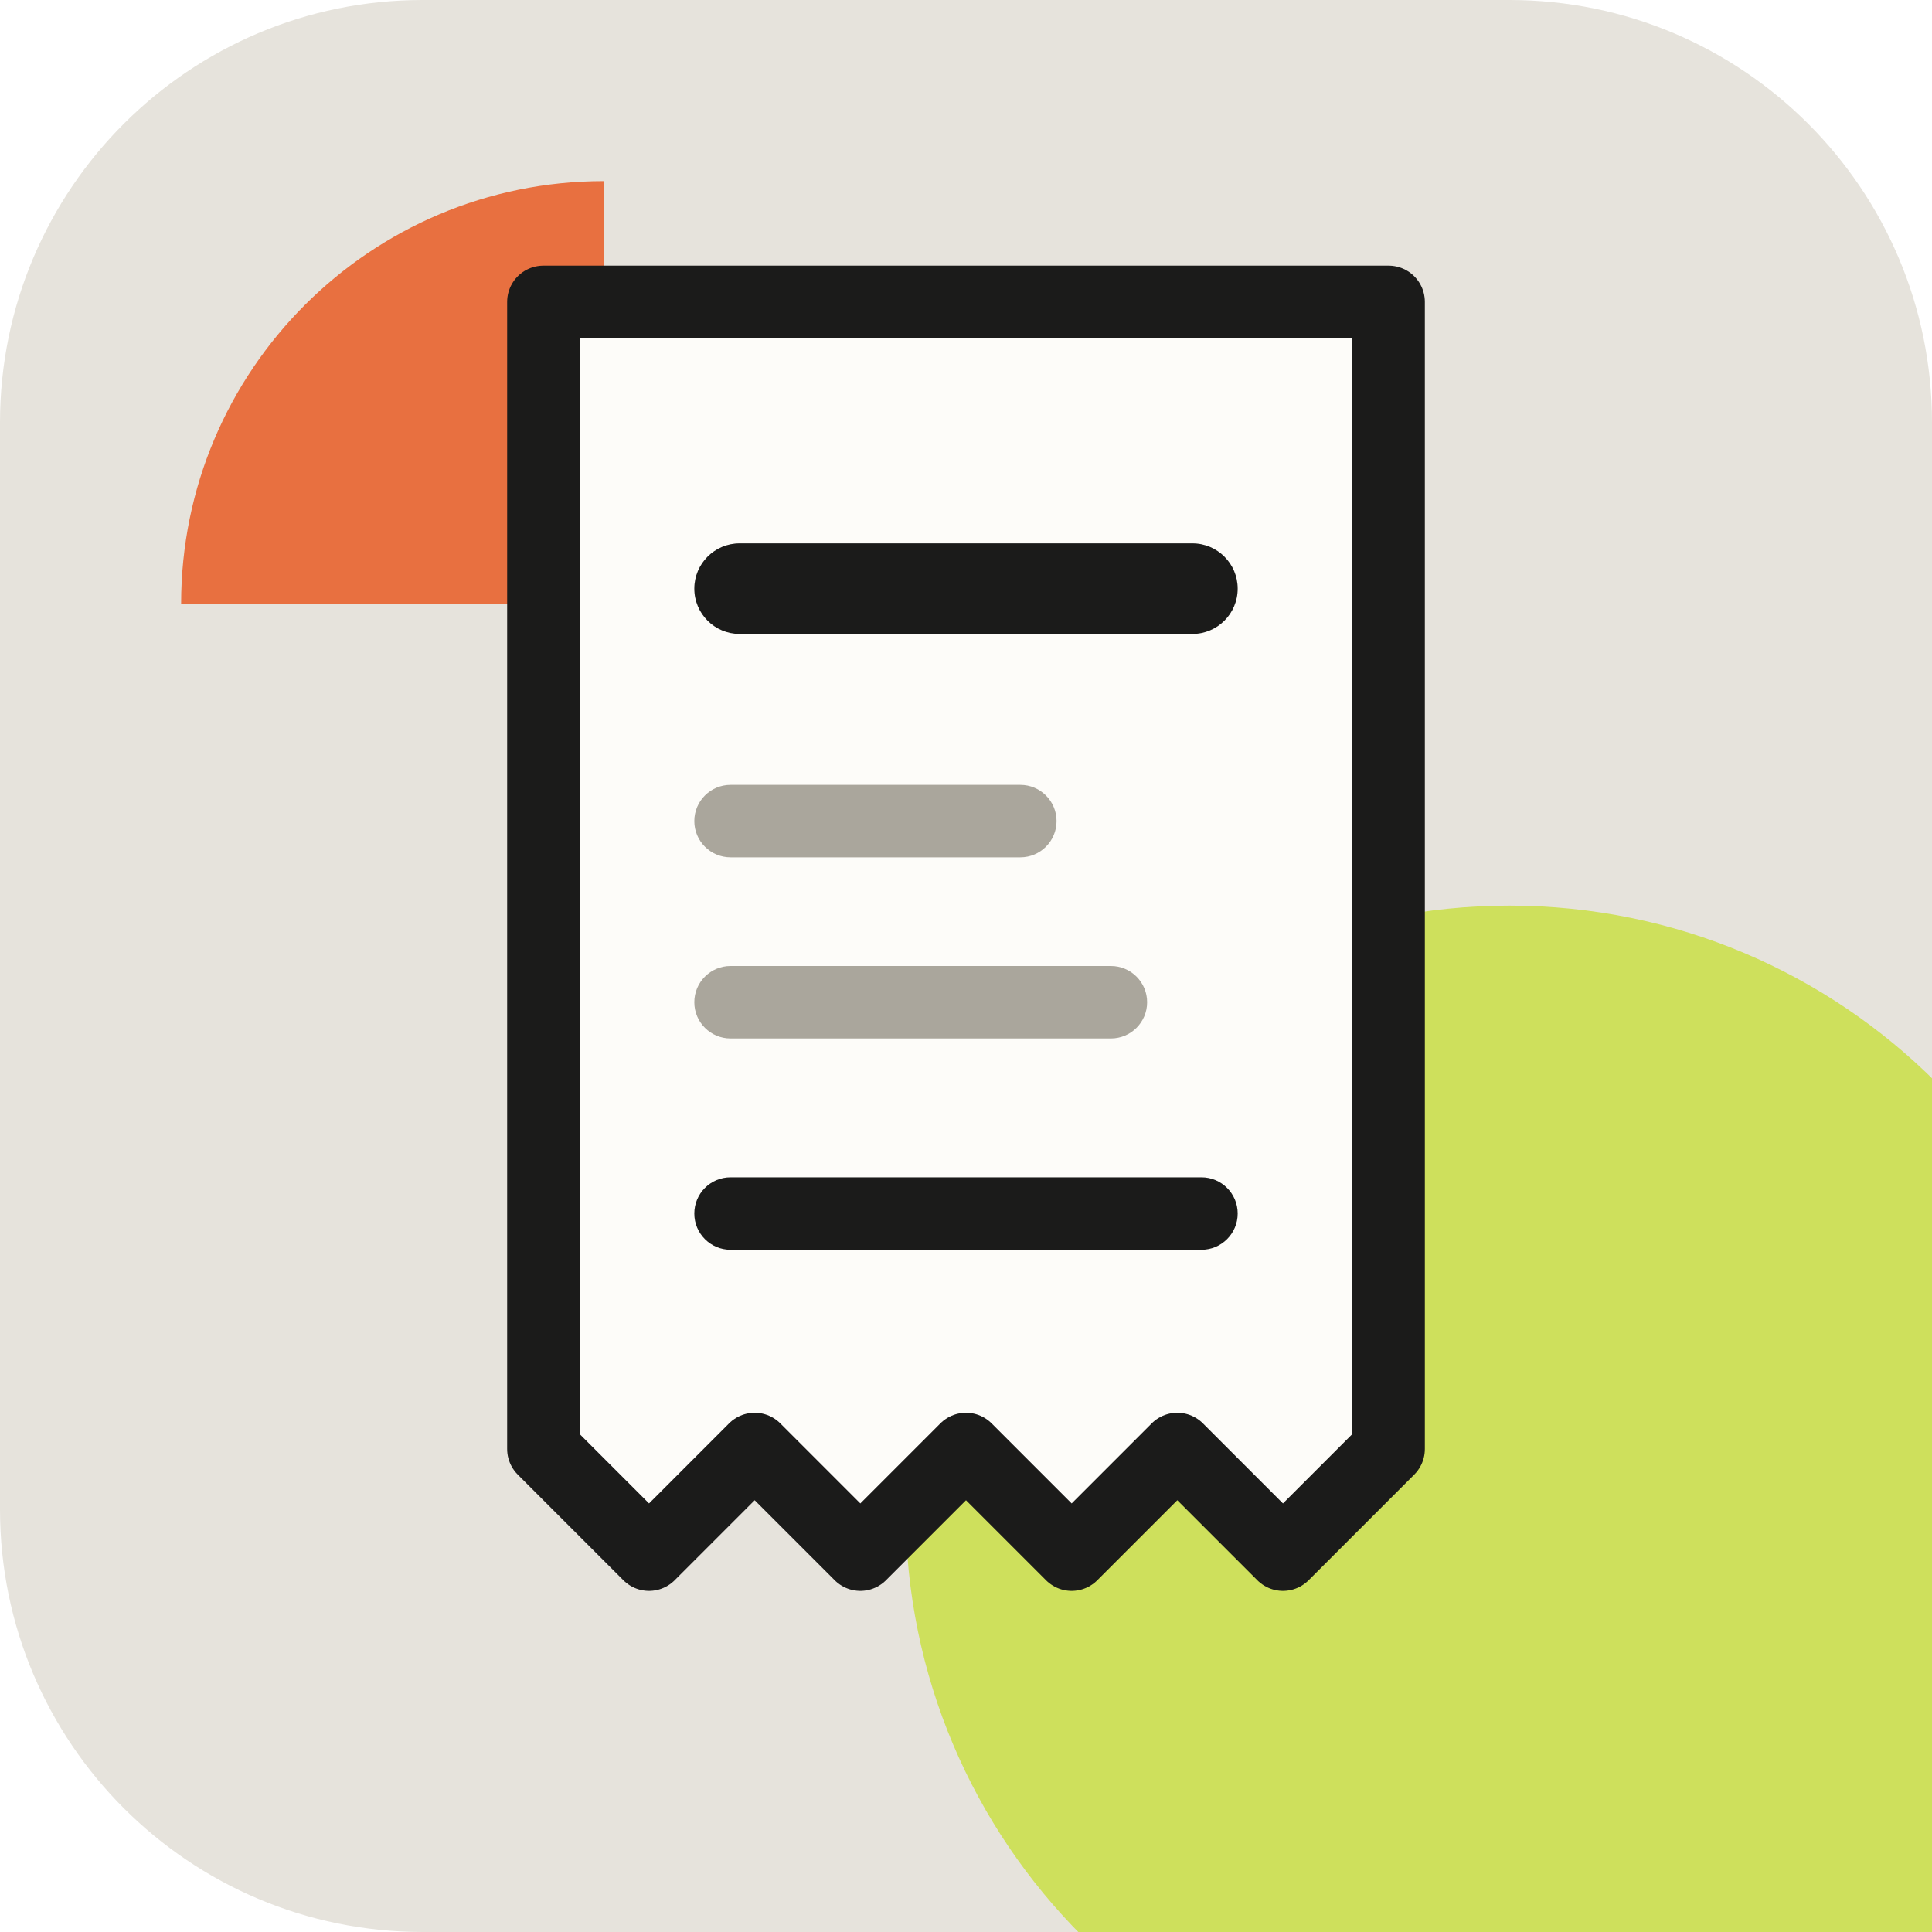
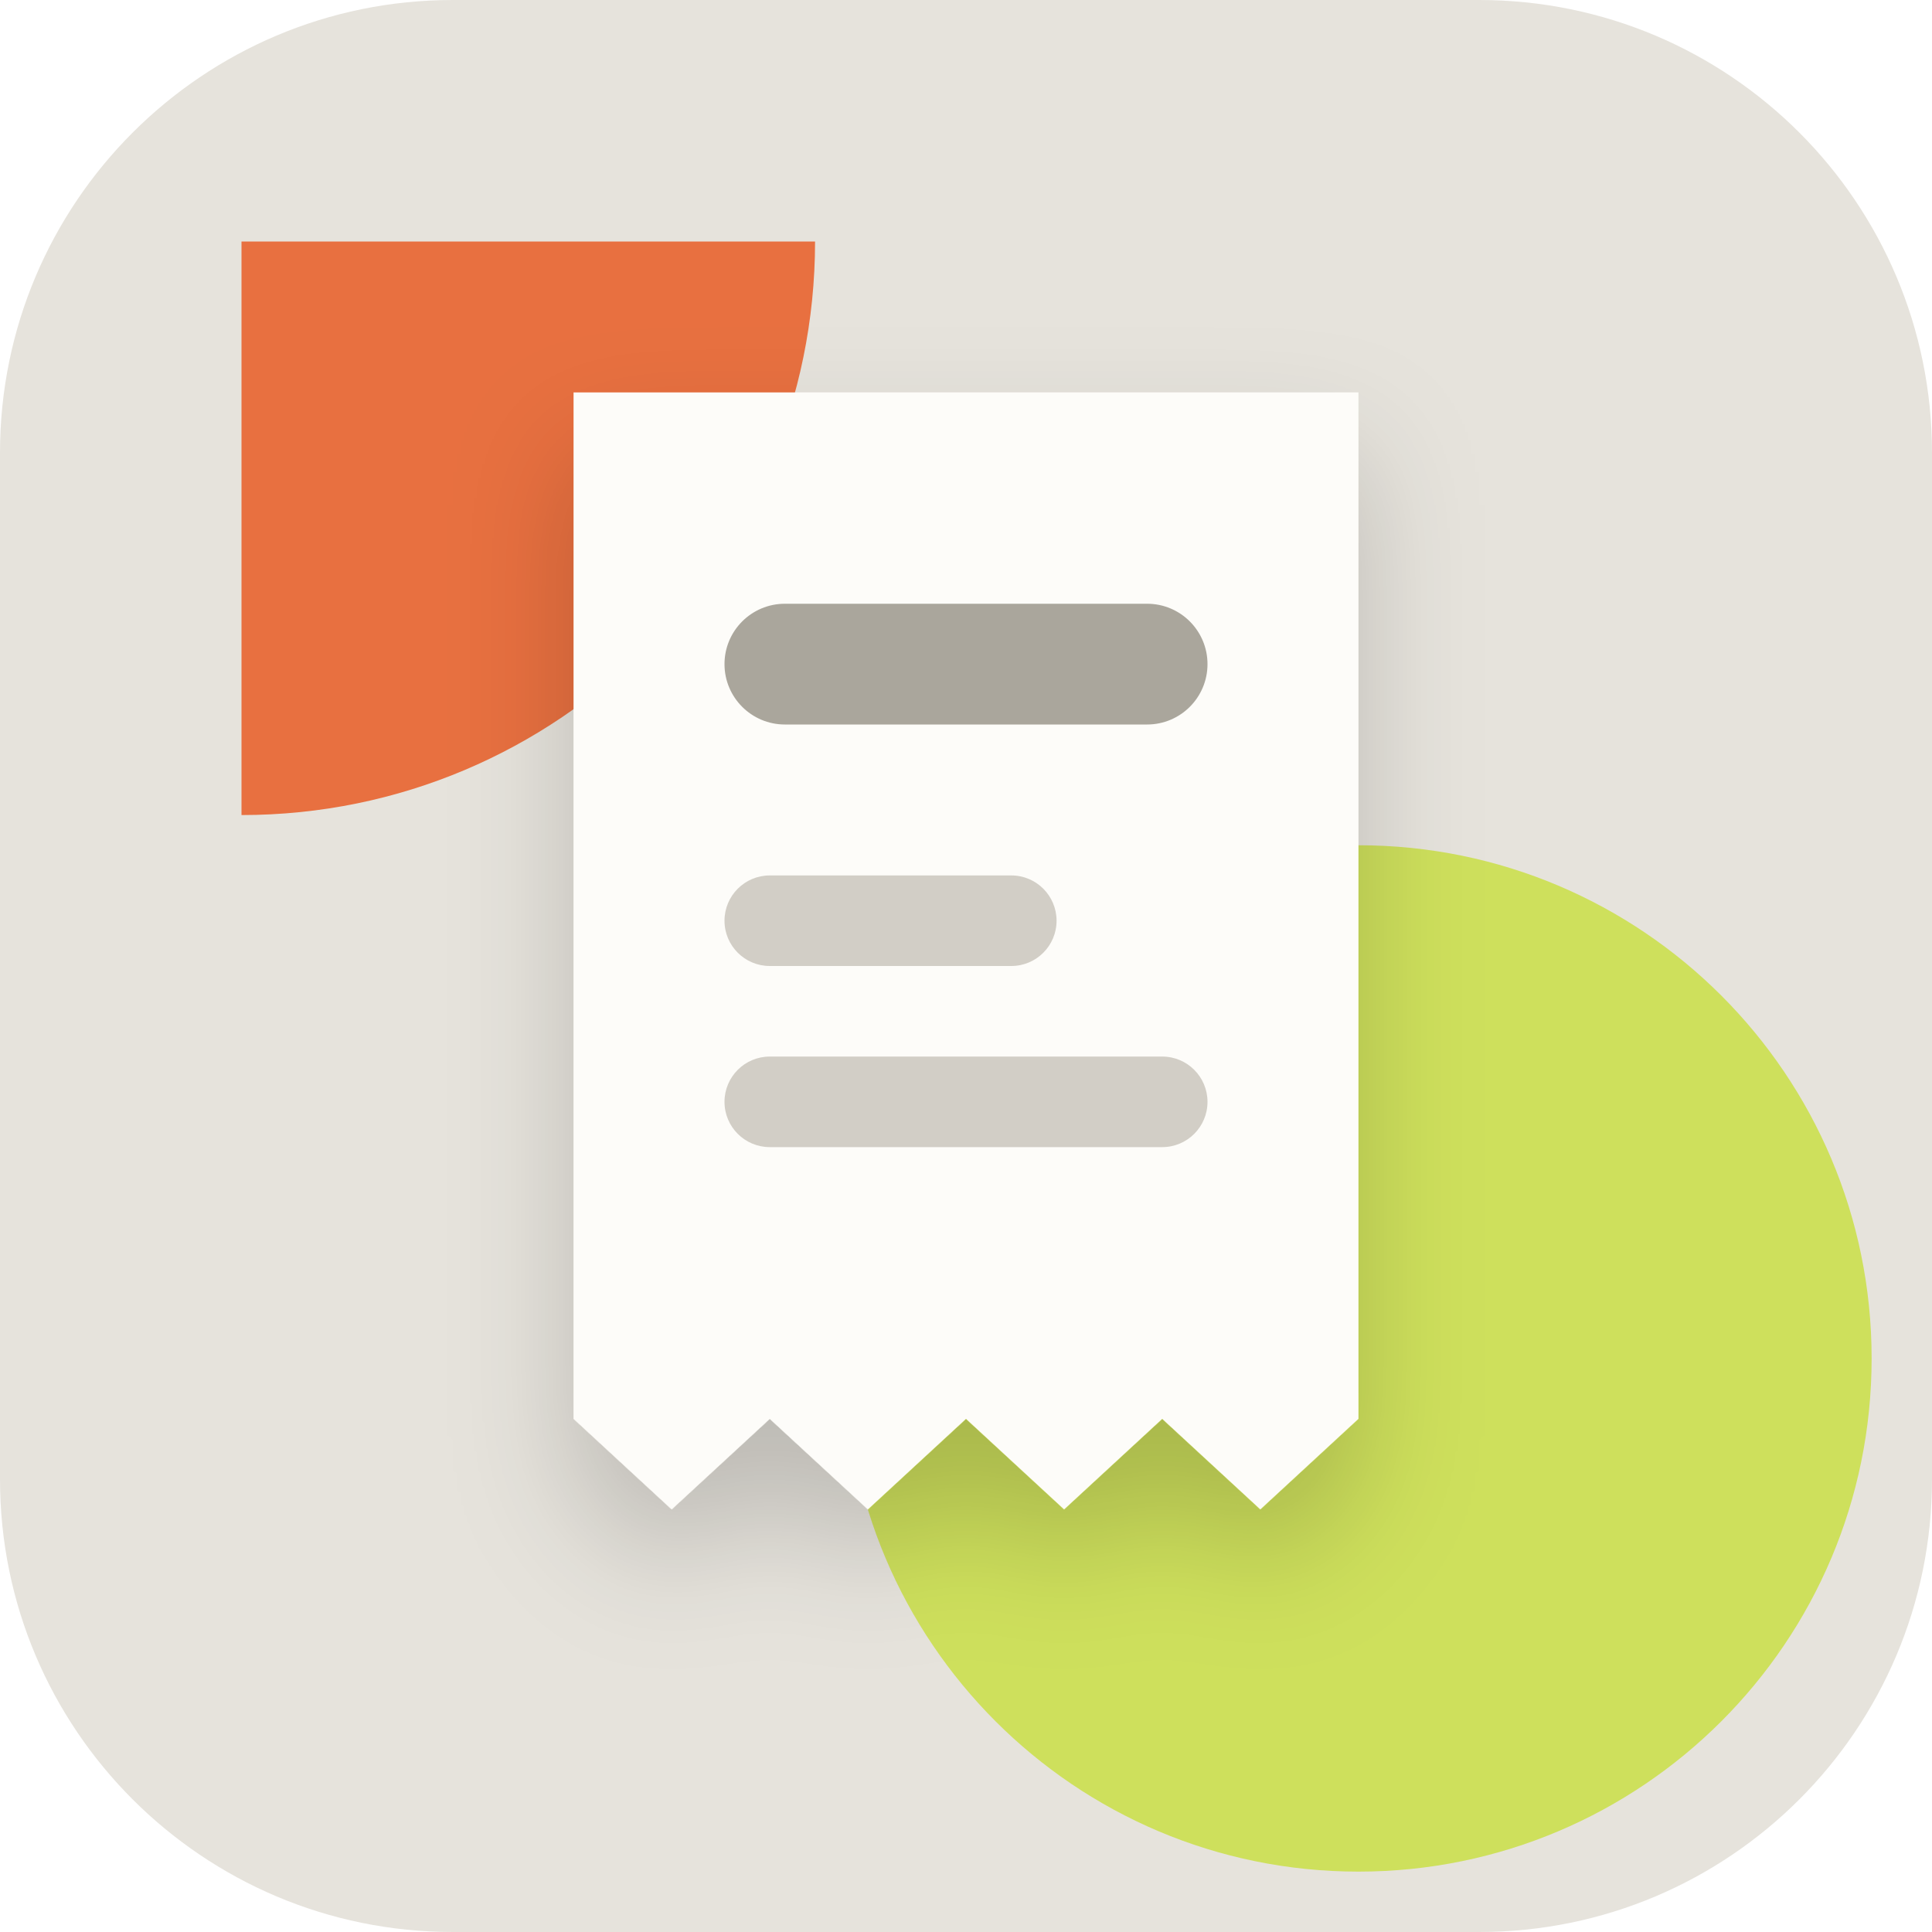
<svg xmlns="http://www.w3.org/2000/svg" viewBox="0 0 64 64">
-   <rect width="64" height="64" rx="14" fill="#e6e3dc" />
-   <circle cx="50" cy="50" r="20" fill="#cee05c" />
-   <path d="M0 14 A14 14 0 0 1 14 0 L14 14 Z" fill="#e87040" transform="translate(6 6)" />
-   <path d="M18 10 H46 V48 L42.5 51.5 L39 48 L35.5 51.5 L32 48 L28.5 51.5 L25 48 L21.5 51.5 L18 48 Z" fill="#fdfcf9" stroke="#1b1b1a" stroke-width="2.4" stroke-linejoin="round" />
-   <rect x="23" y="18" width="18" height="3" rx="1.5" fill="#1b1b1a" />
-   <rect x="23" y="26" width="12" height="2.4" rx="1.2" fill="#aaa69c" />
-   <rect x="23" y="32" width="15" height="2.4" rx="1.2" fill="#aaa69c" />
-   <rect x="23" y="39" width="18" height="2.4" rx="1.2" fill="#1b1b1a" />
+   <defs>
+     <filter id="s" x="-30%" y="-30%" width="160%" height="160%">
+       <feDropShadow dx="0" dy="2" stdDeviation="2" flood-color="#1b1b1a" flood-opacity=".18" />
+     </filter>
+   </defs>
+   <rect width="64" height="64" rx="15" fill="#e6e3dc" />
+   <circle cx="45" cy="45" r="17" fill="#cee05c" />
+   <path d="M8 8 H27 A19 19 0 0 1 8 27 Z" fill="#e87040" />
+   <path d="M19 13 H45 V47 L41.75 50 L38.5 47 L35.25 50 L32 47 L28.75 50 L25.5 47 L22.25 50 L19 47 Z" fill="#fdfcf9" filter="url(#s)" />
+   <rect x="24" y="20" width="16" height="4" rx="2" fill="#aaa69c" />
+   <rect x="24" y="29" width="11" height="3" rx="1.5" fill="#d2cec6" />
+   <rect x="24" y="35" width="16" height="3" rx="1.5" fill="#d2cec6" />
</svg>
